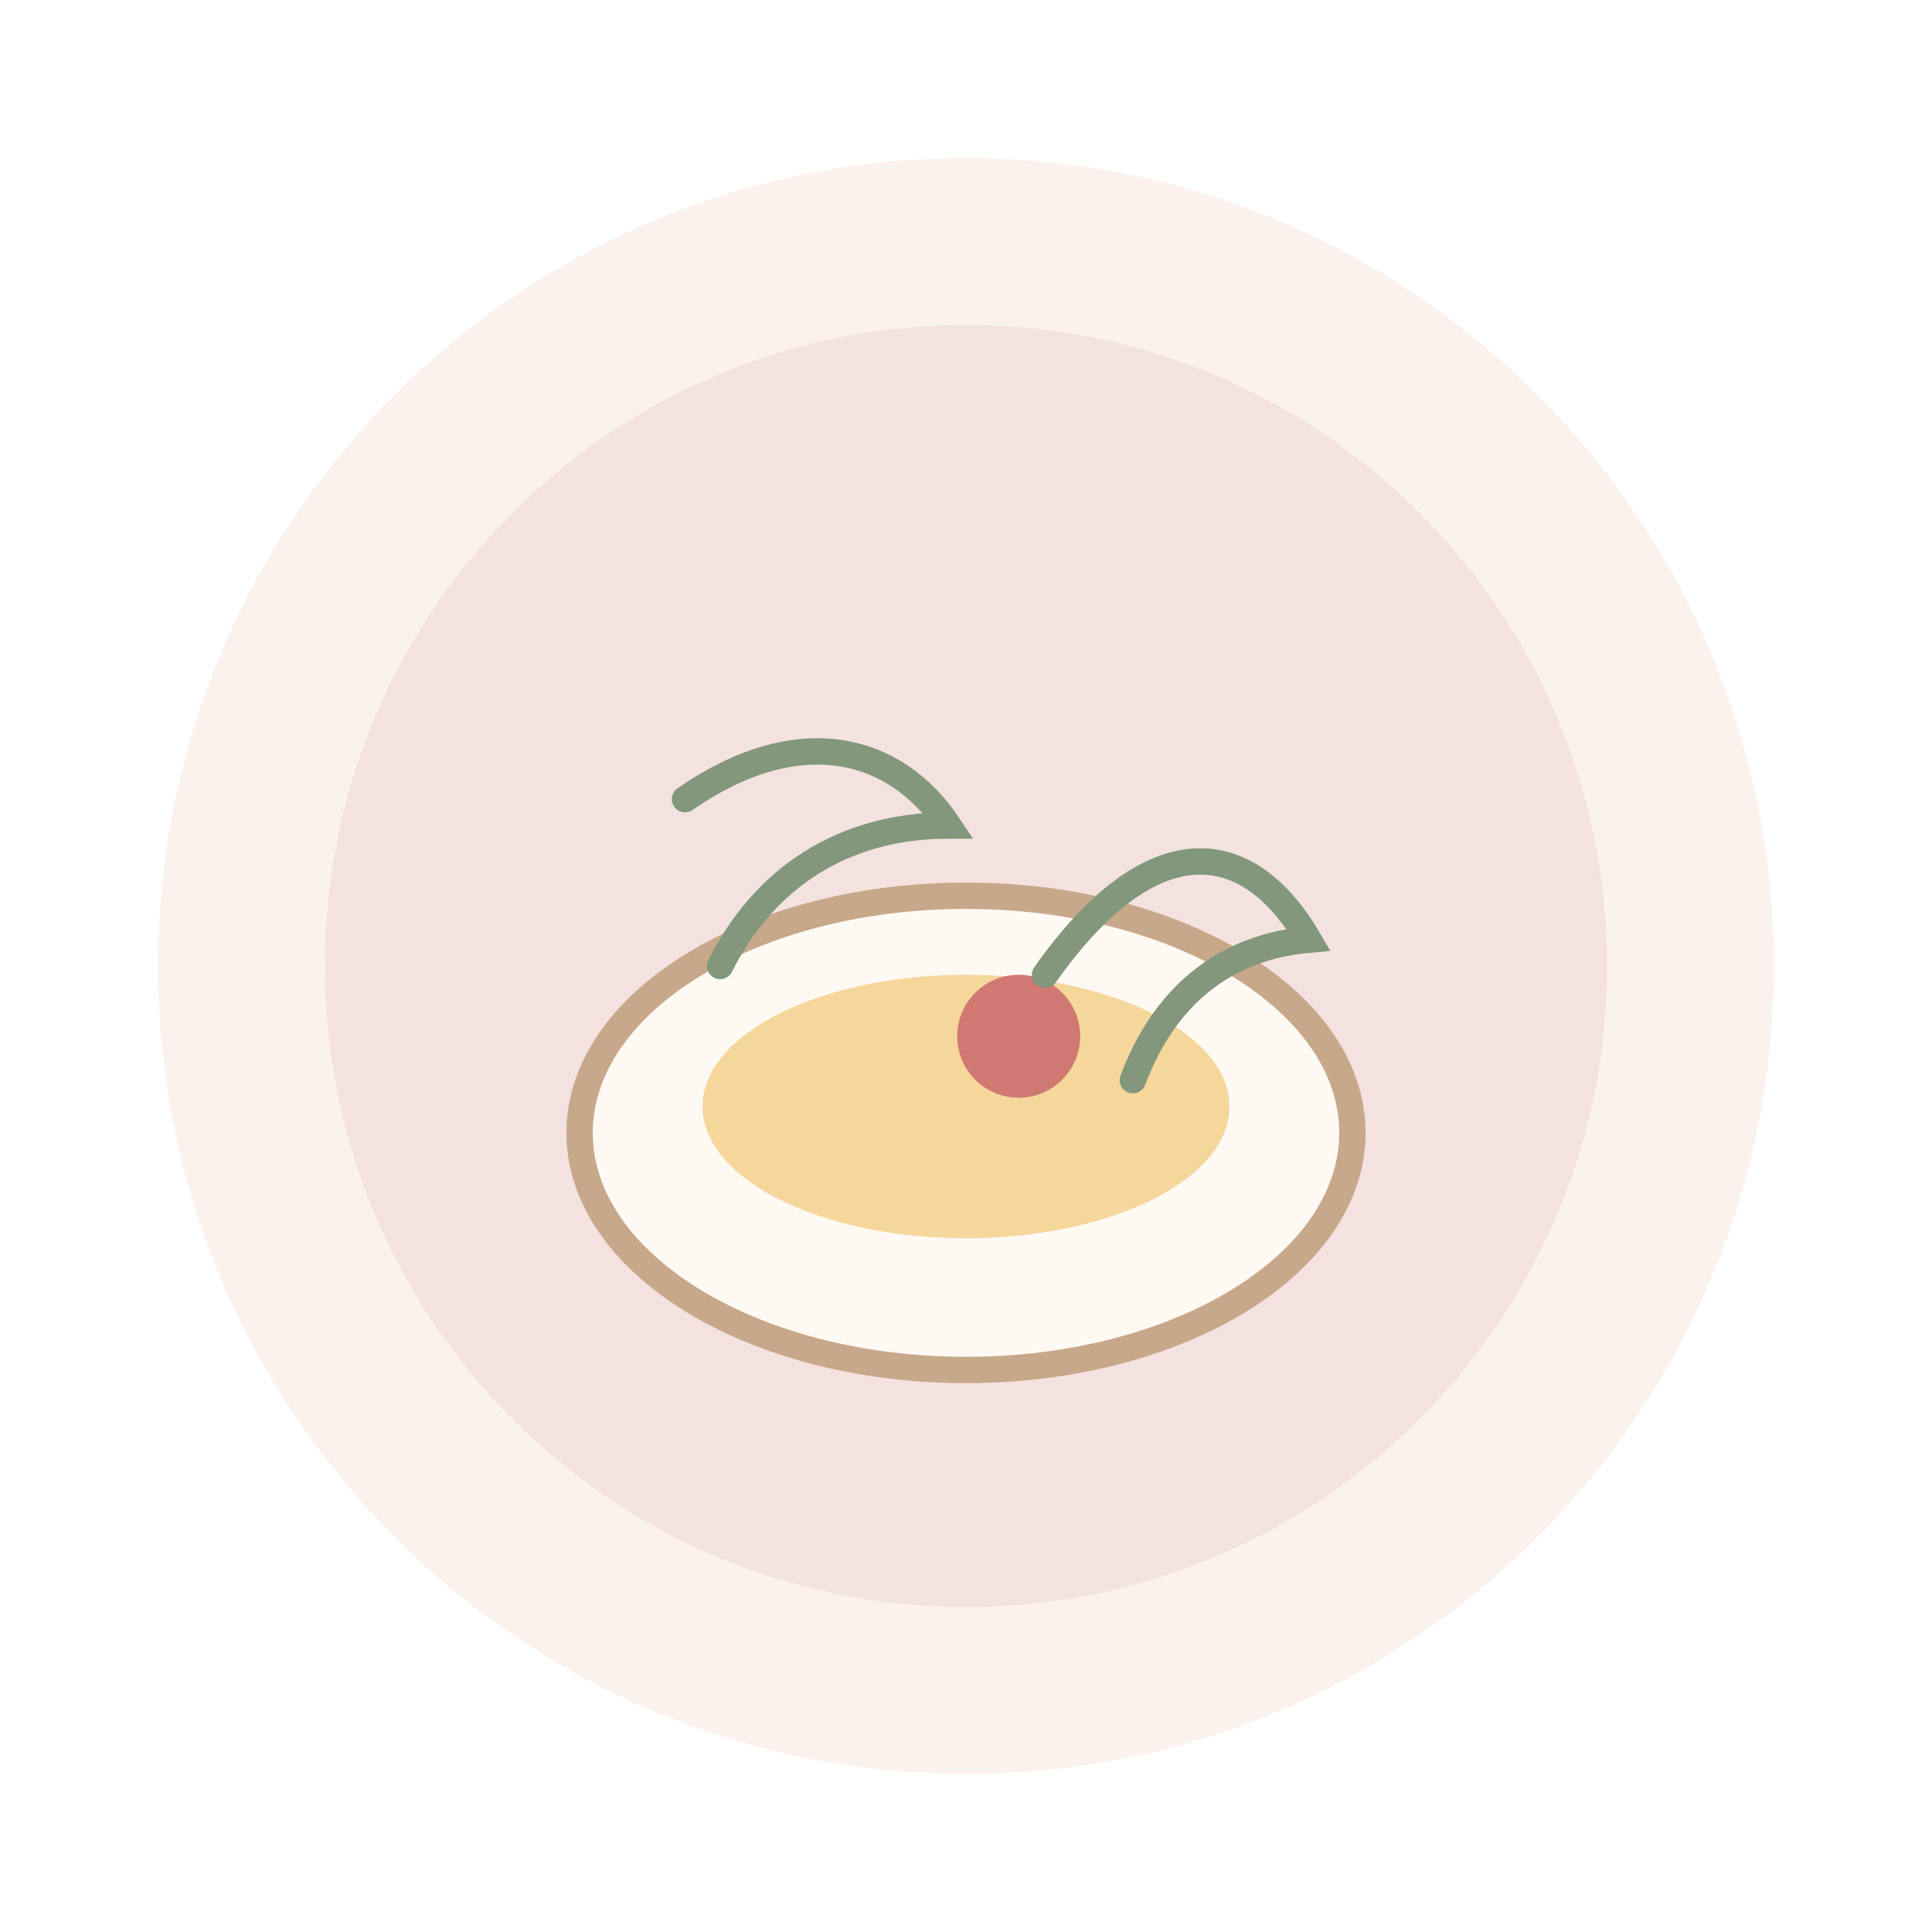
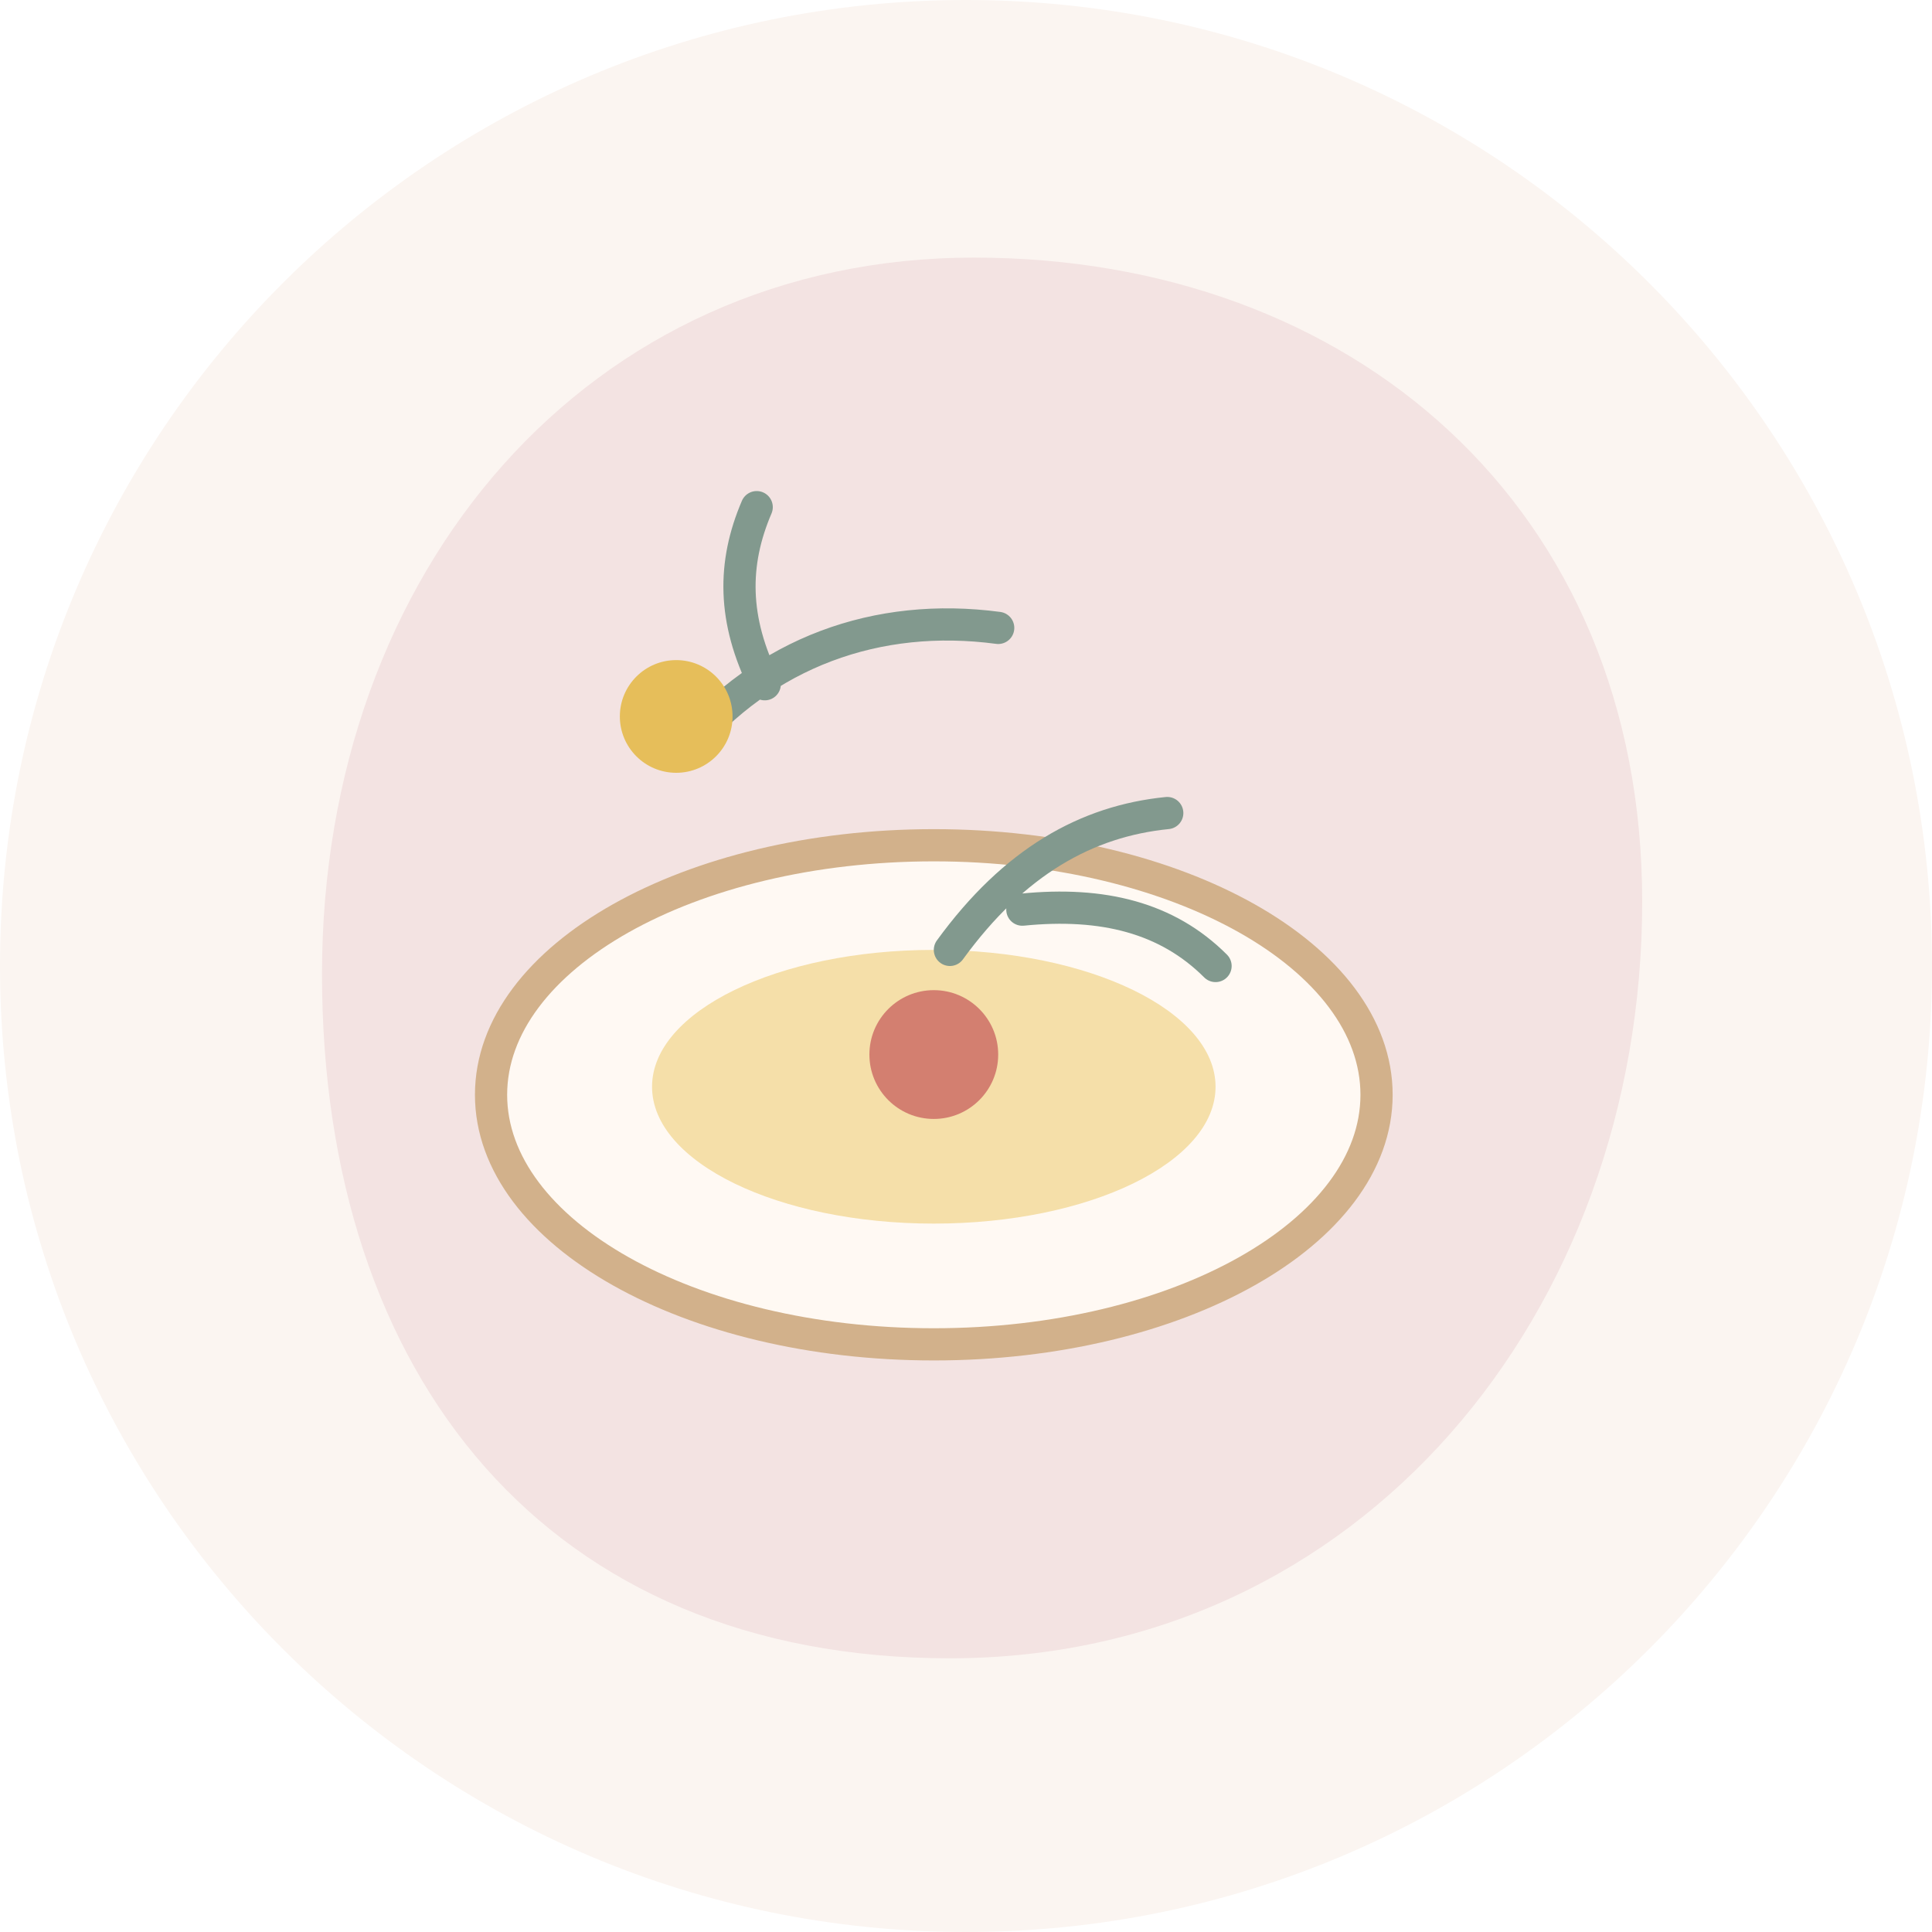
- <svg xmlns="http://www.w3.org/2000/svg" viewBox="0 0 220 220">
-   <circle cx="110" cy="110" r="92" fill="#fbf2ee" />
-   <circle cx="110" cy="110" r="73" fill="#f3e2df" />
-   <ellipse cx="110" cy="129" rx="44" ry="27" fill="#fff9f3" stroke="#c8a88a" stroke-width="3" />
-   <ellipse cx="110" cy="126" rx="30" ry="15" fill="#f5d69b" />
-   <circle cx="116" cy="118" r="7" fill="#d07872" />
-   <path d="M119 111c12-17 23-16 30-4-11 1-17 8-20 16" fill="none" stroke="#82977b" stroke-width="3" stroke-linecap="round" />
-   <path d="M78 91c13-9 24-6 30 3-12 0-21 6-26 16" fill="none" stroke="#82977b" stroke-width="3" stroke-linecap="round" />
+ <svg xmlns="http://www.w3.org/2000/svg" viewBox="0 0 240 240" fill="none">
+   <rect width="240" height="240" rx="120" fill="#FBF5F1" />
+   <path d="M40 121c0-50 33-89 81-89 47 0 83 31 83 80 0 51-35 94-86 94-50 0-78-35-78-85Z" fill="#F3E3E2" />
+   <g stroke-linecap="round" stroke-linejoin="round">
+     <ellipse cx="116" cy="136" rx="55" ry="31" fill="#FFF9F3" stroke="#D2B18B" stroke-width="4" />
+     <ellipse cx="116" cy="135" rx="35" ry="17" fill="#F5DFA9" stroke="none" />
+     <circle cx="116" cy="131" r="8" fill="#D37F70" stroke="none" />
+     <path d="M118 118c8-11 17-16 27-17m-18 12c10-1 18 1 24 7" stroke="#82998E" stroke-width="4" />
+     <path d="M85 93c10-12 24-17 39-15m-29 7c-4-8-4-15-1-22" stroke="#82998E" stroke-width="4" />
+     <circle cx="84" cy="89" r="7" fill="#E6BE5A" stroke="none" />
+   </g>
</svg>
